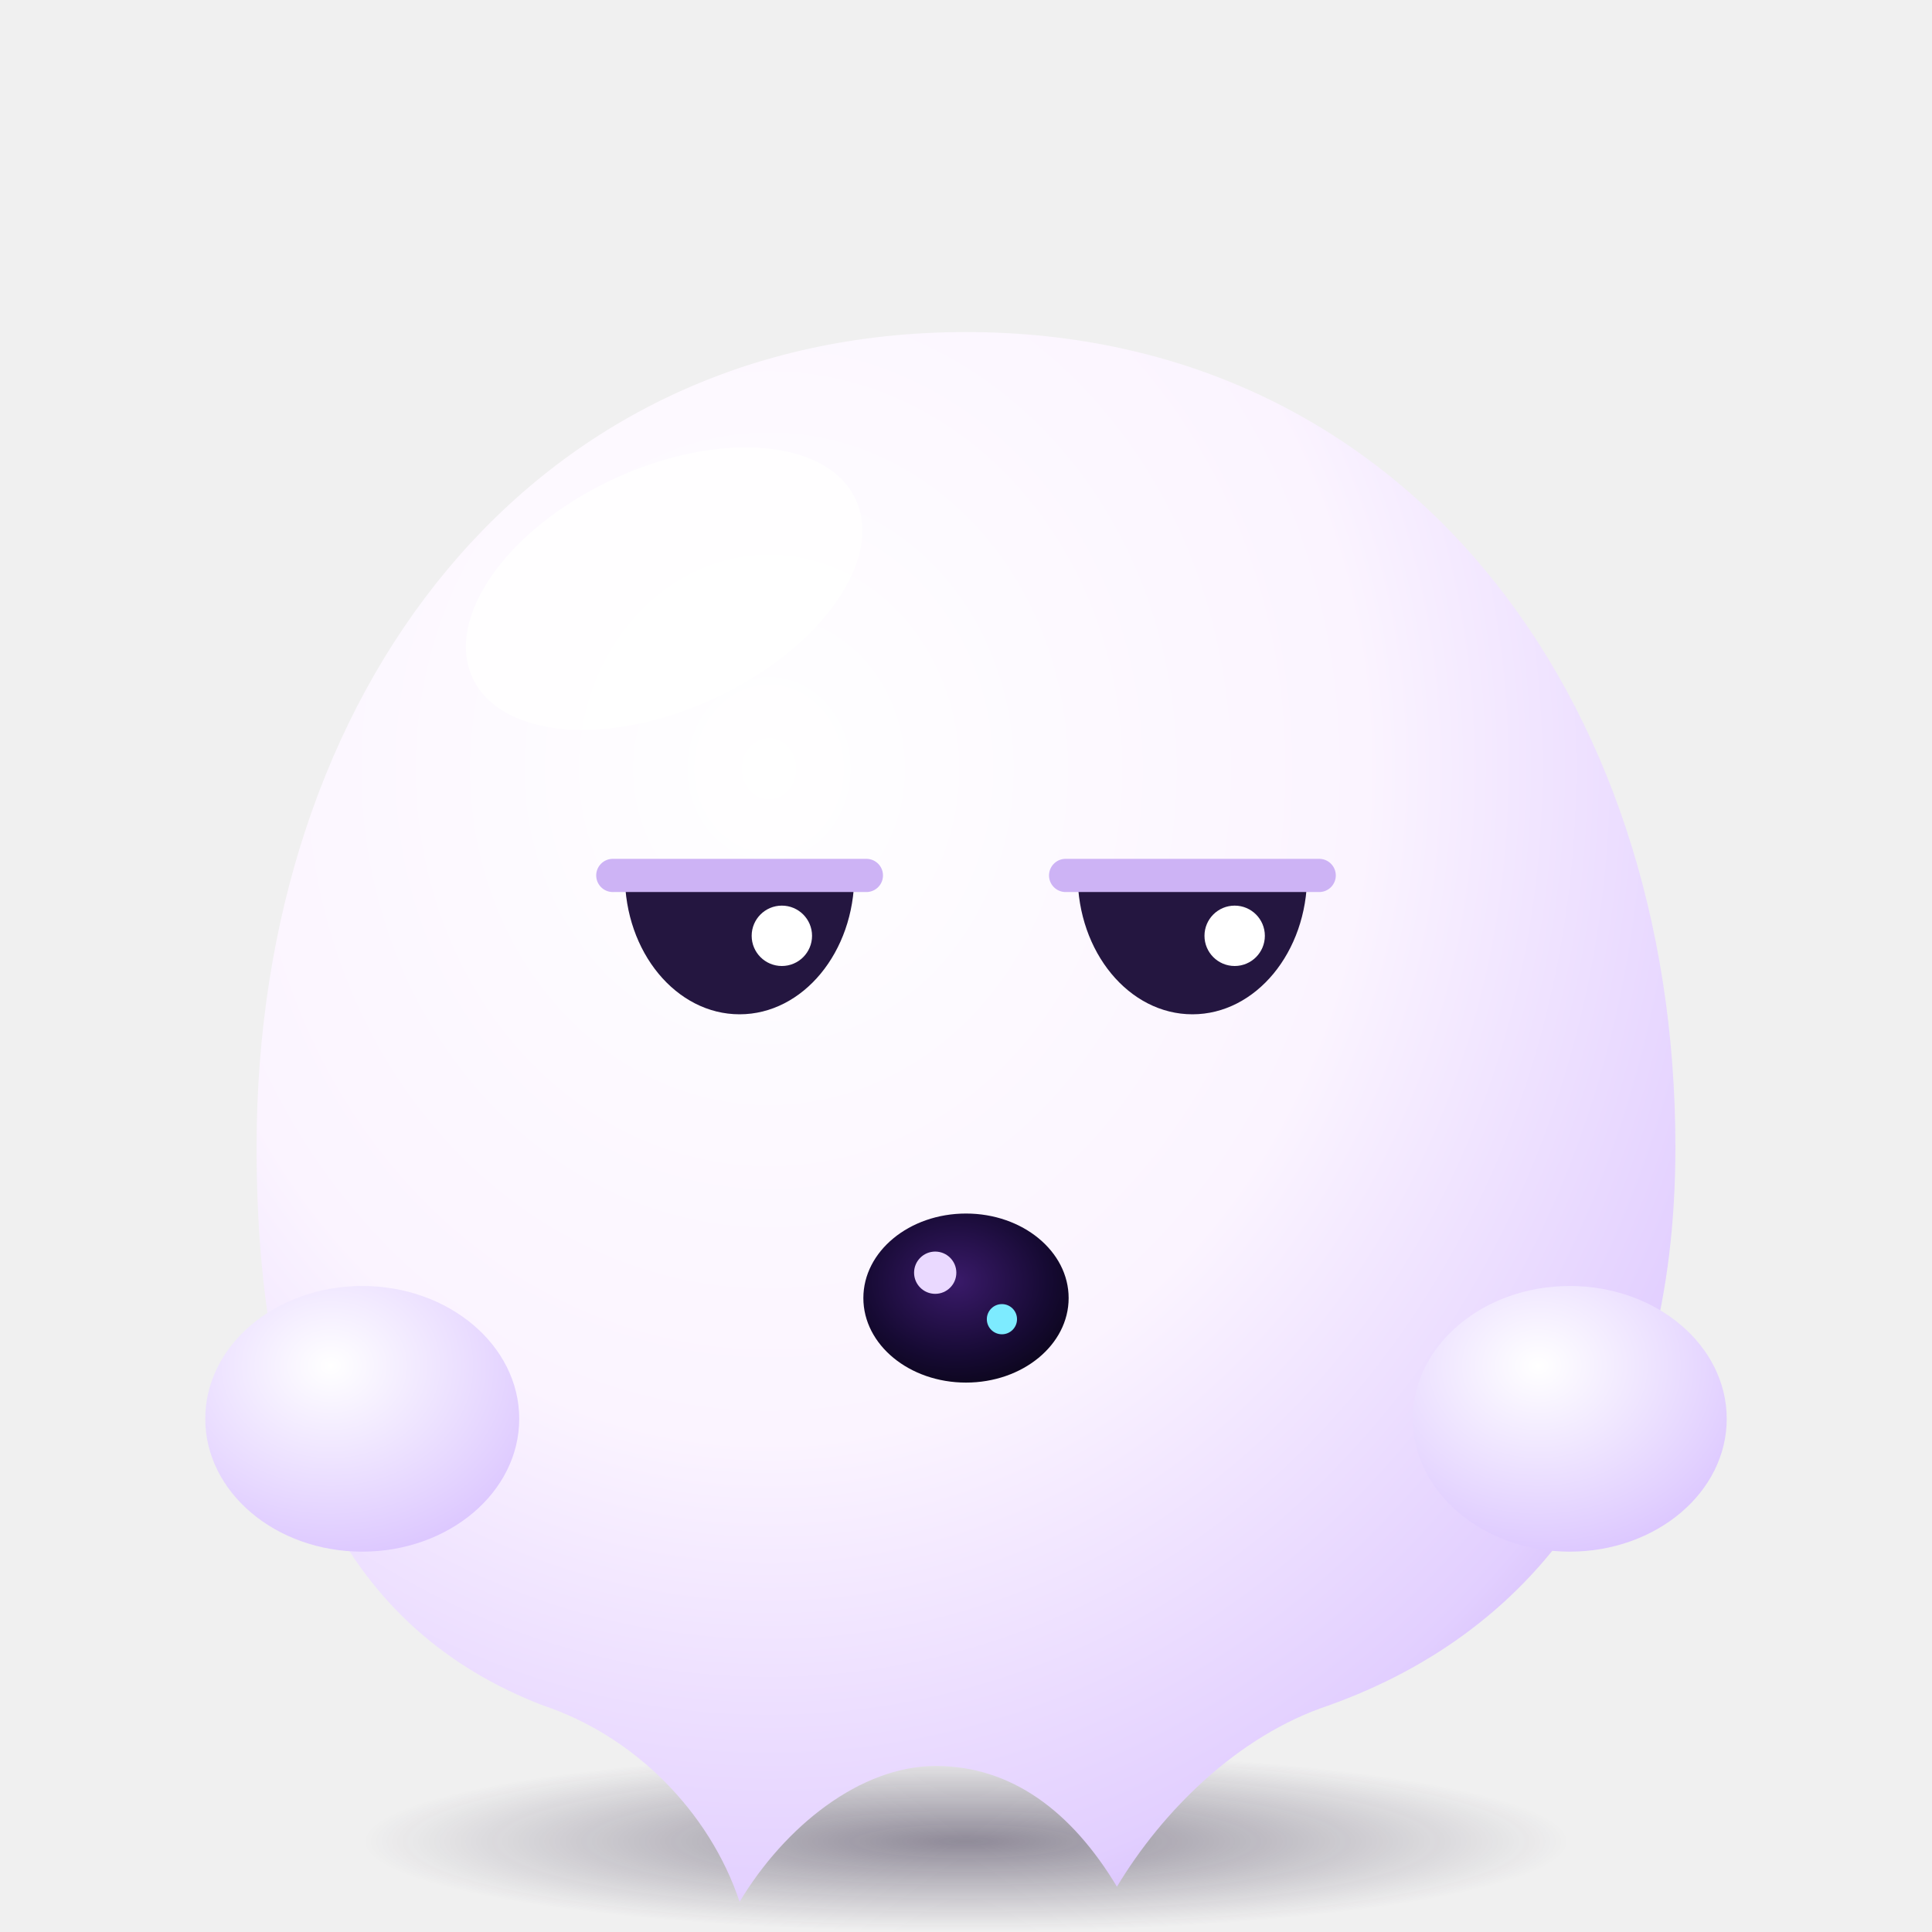
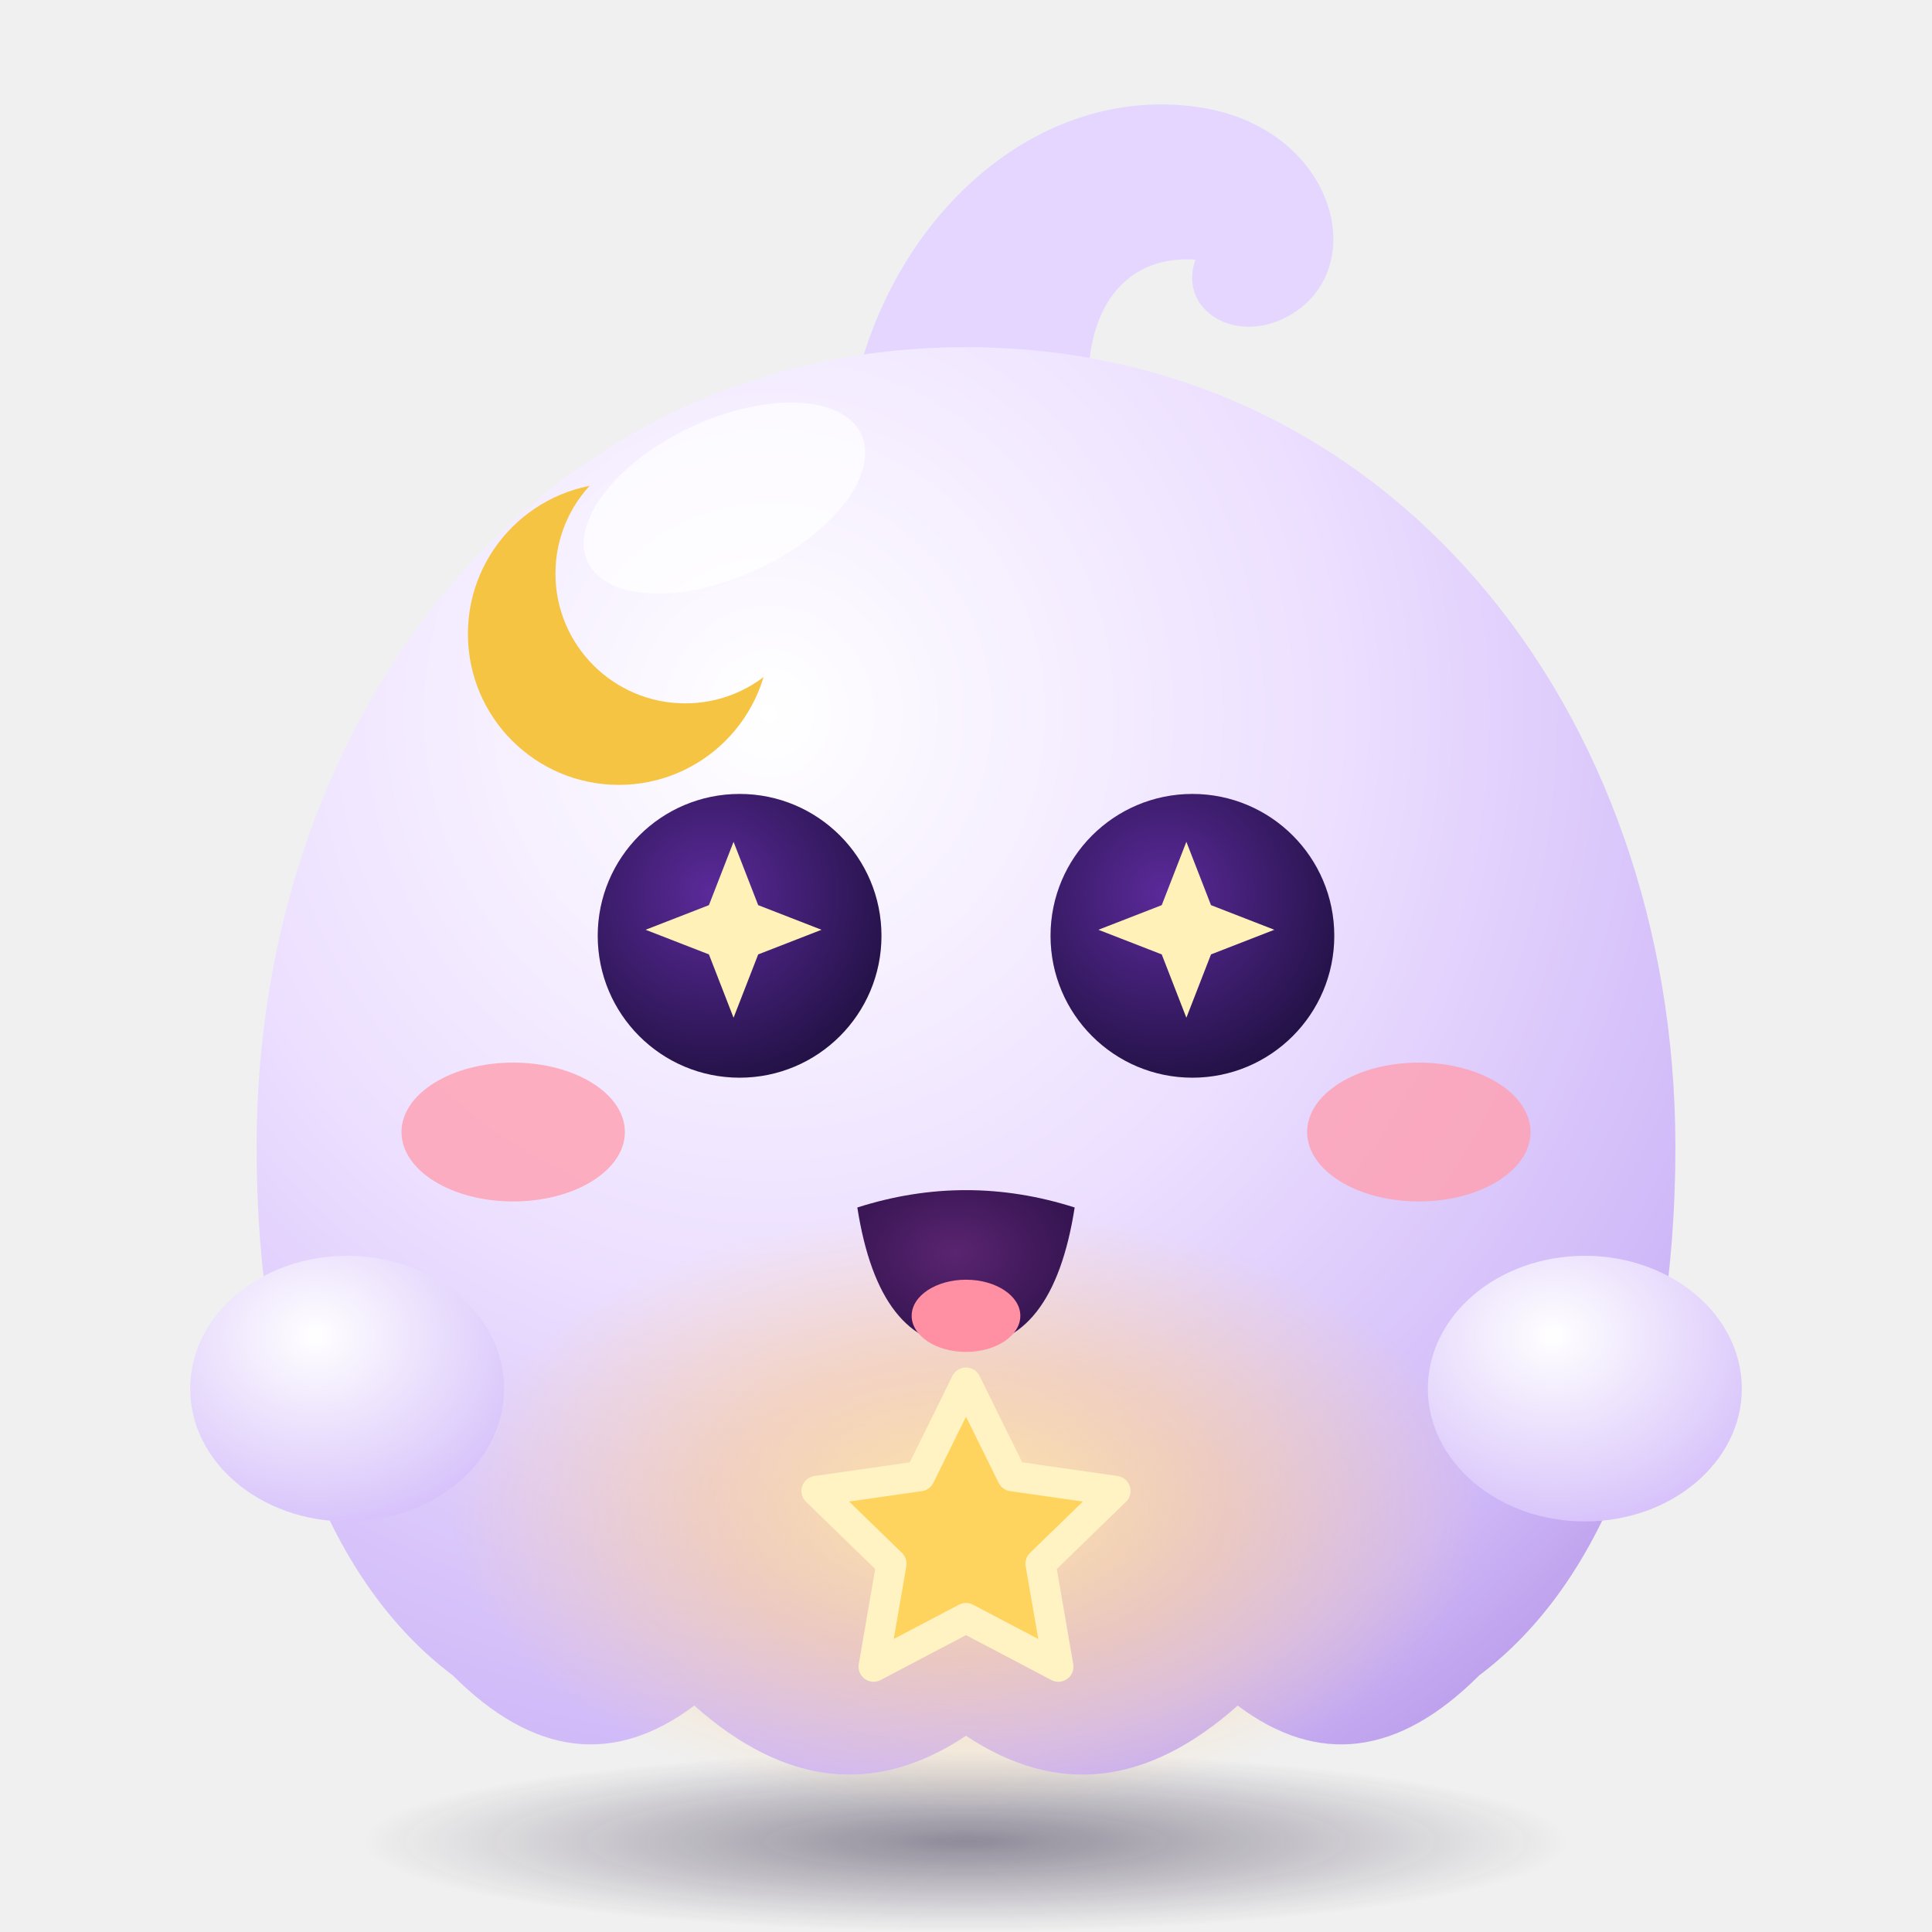
<svg xmlns="http://www.w3.org/2000/svg" viewBox="0 0 64 64">
  <defs>
-     <radialGradient id="b" cx=".36" cy=".28" r=".85">
+     <radialGradient id="b" cx=".36" cy=".26" r=".9">
      <stop offset="0" stop-color="#ffffff" />
-       <stop offset=".5" stop-color="#fbf4ff" />
-       <stop offset=".85" stop-color="#e2cfff" />
-       <stop offset="1" stop-color="#c9aef5" />
+       <stop offset=".45" stop-color="#ecdfff" />
+       <stop offset=".82" stop-color="#cfb8f8" />
+       <stop offset="1" stop-color="#b393e6" />
    </radialGradient>
    <radialGradient id="a" cx=".4" cy=".3" r=".8">
      <stop offset="0" stop-color="#ffffff" />
-       <stop offset="1" stop-color="#d9c2ff" />
+       <stop offset="1" stop-color="#d3bcfa" />
    </radialGradient>
    <radialGradient id="g" cx=".5" cy=".5" r=".5">
      <stop offset="0" stop-color="#1a0f2e" stop-opacity=".45" />
      <stop offset="1" stop-color="#1a0f2e" stop-opacity="0" />
    </radialGradient>
    <radialGradient id="m" cx=".45" cy=".4" r=".75">
-       <stop offset="0" stop-color="#3a1a6a" />
-       <stop offset=".6" stop-color="#160a33" />
-       <stop offset="1" stop-color="#06030f" />
+       <stop offset="0" stop-color="#5a2470" />
+       <stop offset="1" stop-color="#2a1048" />
    </radialGradient>
+     <radialGradient id="e" cx=".4" cy=".35" r=".75">
+       <stop offset="0" stop-color="#5b2a9a" />
+       <stop offset="1" stop-color="#1d0f3d" />
+     </radialGradient>
+     <radialGradient id="w" cx=".5" cy=".5" r=".5">
+       <stop offset="0" stop-color="#ffe9a8" stop-opacity=".95" />
+       <stop offset=".5" stop-color="#ffcf8a" stop-opacity=".5" />
+       <stop offset="1" stop-color="#ffcf8a" stop-opacity="0" />
+     </radialGradient>
+     <mask id="c">
+       <rect width="64" height="64" fill="#fff" />
+       <circle cx="22.7" cy="19" r="4.3" fill="#000" />
+     </mask>
  </defs>
  <ellipse cx="32" cy="61" rx="20" ry="3" fill="url(#g)" />
-   <path d="M32 11C46.5 11 55.5 23 55.5 38C55.5 48 51 54 44 56.5C41 57.5 38.5 60 37 62.5C35.5 60 33.5 58.5 31 58.5C28.5 58.5 26 60.5 24.5 63C23.5 60 21 57.5 18 56.5C11.5 54 8.5 48 8.5 38C8.5 23 17.5 11 32 11Z" fill="url(#b)" />
-   <ellipse cx="22" cy="19.5" rx="7" ry="4" fill="#fff" opacity=".85" transform="rotate(-25 22 19.5)" />
-   <ellipse cx="12" cy="47" rx="5.2" ry="4.4" fill="url(#a)" />
-   <ellipse cx="52" cy="47" rx="5.2" ry="4.4" fill="url(#a)" />
-   <path d="M20.7 29H28.3A3.8 4.6 0 0 1 20.7 29Z" fill="#241640" />
-   <path d="M20.3 29H28.7" stroke="#cdb3f5" stroke-width="1.1" stroke-linecap="round" />
-   <circle cx="25.9" cy="31" r="1" fill="#fff" />
-   <path d="M35.7 29H43.3A3.8 4.6 0 0 1 35.7 29Z" fill="#241640" />
-   <path d="M35.3 29H43.7" stroke="#cdb3f5" stroke-width="1.1" stroke-linecap="round" />
-   <circle cx="40.9" cy="31" r="1" fill="#fff" />
-   <ellipse cx="32" cy="43" rx="3.4" ry="2.8" fill="url(#m)" />
-   <circle cx="30.98" cy="42.16" r=".7" fill="#ead9ff" />
-   <circle cx="33.19" cy="43.7" r=".5" fill="#7debff" />
+   <path d="M28 15C28.5 8 34 2.5 40 3.6C44.2 4.4 45.4 8.8 42.8 10.4C41 11.5 39 10.3 39.6 8.6C36.6 8.4 35.4 11.4 36.4 15Z" fill="#e4d6ff" />
+   <path d="M32 11.5C46 11.5 55.5 23.5 55.5 38C55.5 46.5 53 52.5 49 55.5Q45 59.5 41 56.5Q36.5 60.5 32 57.5Q27.5 60.5 23 56.5Q19 59.5 15 55.5C11 52.5 8.5 46.5 8.5 38C8.5 23.5 18 11.5 32 11.5Z" fill="url(#b)" />
+   <ellipse cx="32" cy="50" rx="17" ry="10" fill="url(#w)" />
+   <ellipse cx="24" cy="16.5" rx="5" ry="2.6" fill="#fff" opacity=".7" transform="rotate(-25 24 16.5)" />
+   <ellipse cx="11.5" cy="46" rx="5.2" ry="4.4" fill="url(#a)" />
+   <ellipse cx="52.5" cy="46" rx="5.2" ry="4.4" fill="url(#a)" />
+   <circle cx="20.5" cy="21" r="5" fill="#f6c443" mask="url(#c)" />
+   <ellipse cx="17" cy="37.5" rx="3.7" ry="2.3" fill="#ff9fb0" opacity=".8" />
+   <ellipse cx="47" cy="37.5" rx="3.7" ry="2.3" fill="#ff9fb0" opacity=".8" />
+   <path d="M32.00 45.80L33.53 48.90L36.95 49.39L34.47 51.80L35.06 55.21L32.00 53.60L28.94 55.21L29.53 51.80L27.05 49.39L30.47 48.90Z" fill="#ffd45e" stroke="#fff3c4" stroke-width="1" stroke-linejoin="round" />
+   <circle cx="24.5" cy="31" r="4.7" fill="url(#e)" />
+   <path d="M24.3 27.886l0.816 2.098 2.098 0.816-2.098 0.816-0.816 2.098-0.816-2.098-2.098-0.816 2.098-0.816z" fill="#fff1b8" />
+   <circle cx="39.5" cy="31" r="4.7" fill="url(#e)" />
+   <path d="M39.3 27.886l0.816 2.098 2.098 0.816-2.098 0.816-0.816 2.098-0.816-2.098-2.098-0.816 2.098-0.816z" fill="#fff1b8" />
+   <path d="M28.4 40Q32 38.85 35.6 40Q34.88 44.6 32 44.6Q29.12 44.6 28.4 40Z" fill="url(#m)" />
+   <ellipse cx="32" cy="43.588" rx="1.8" ry="1.196" fill="#ff8fa3" />
</svg>
